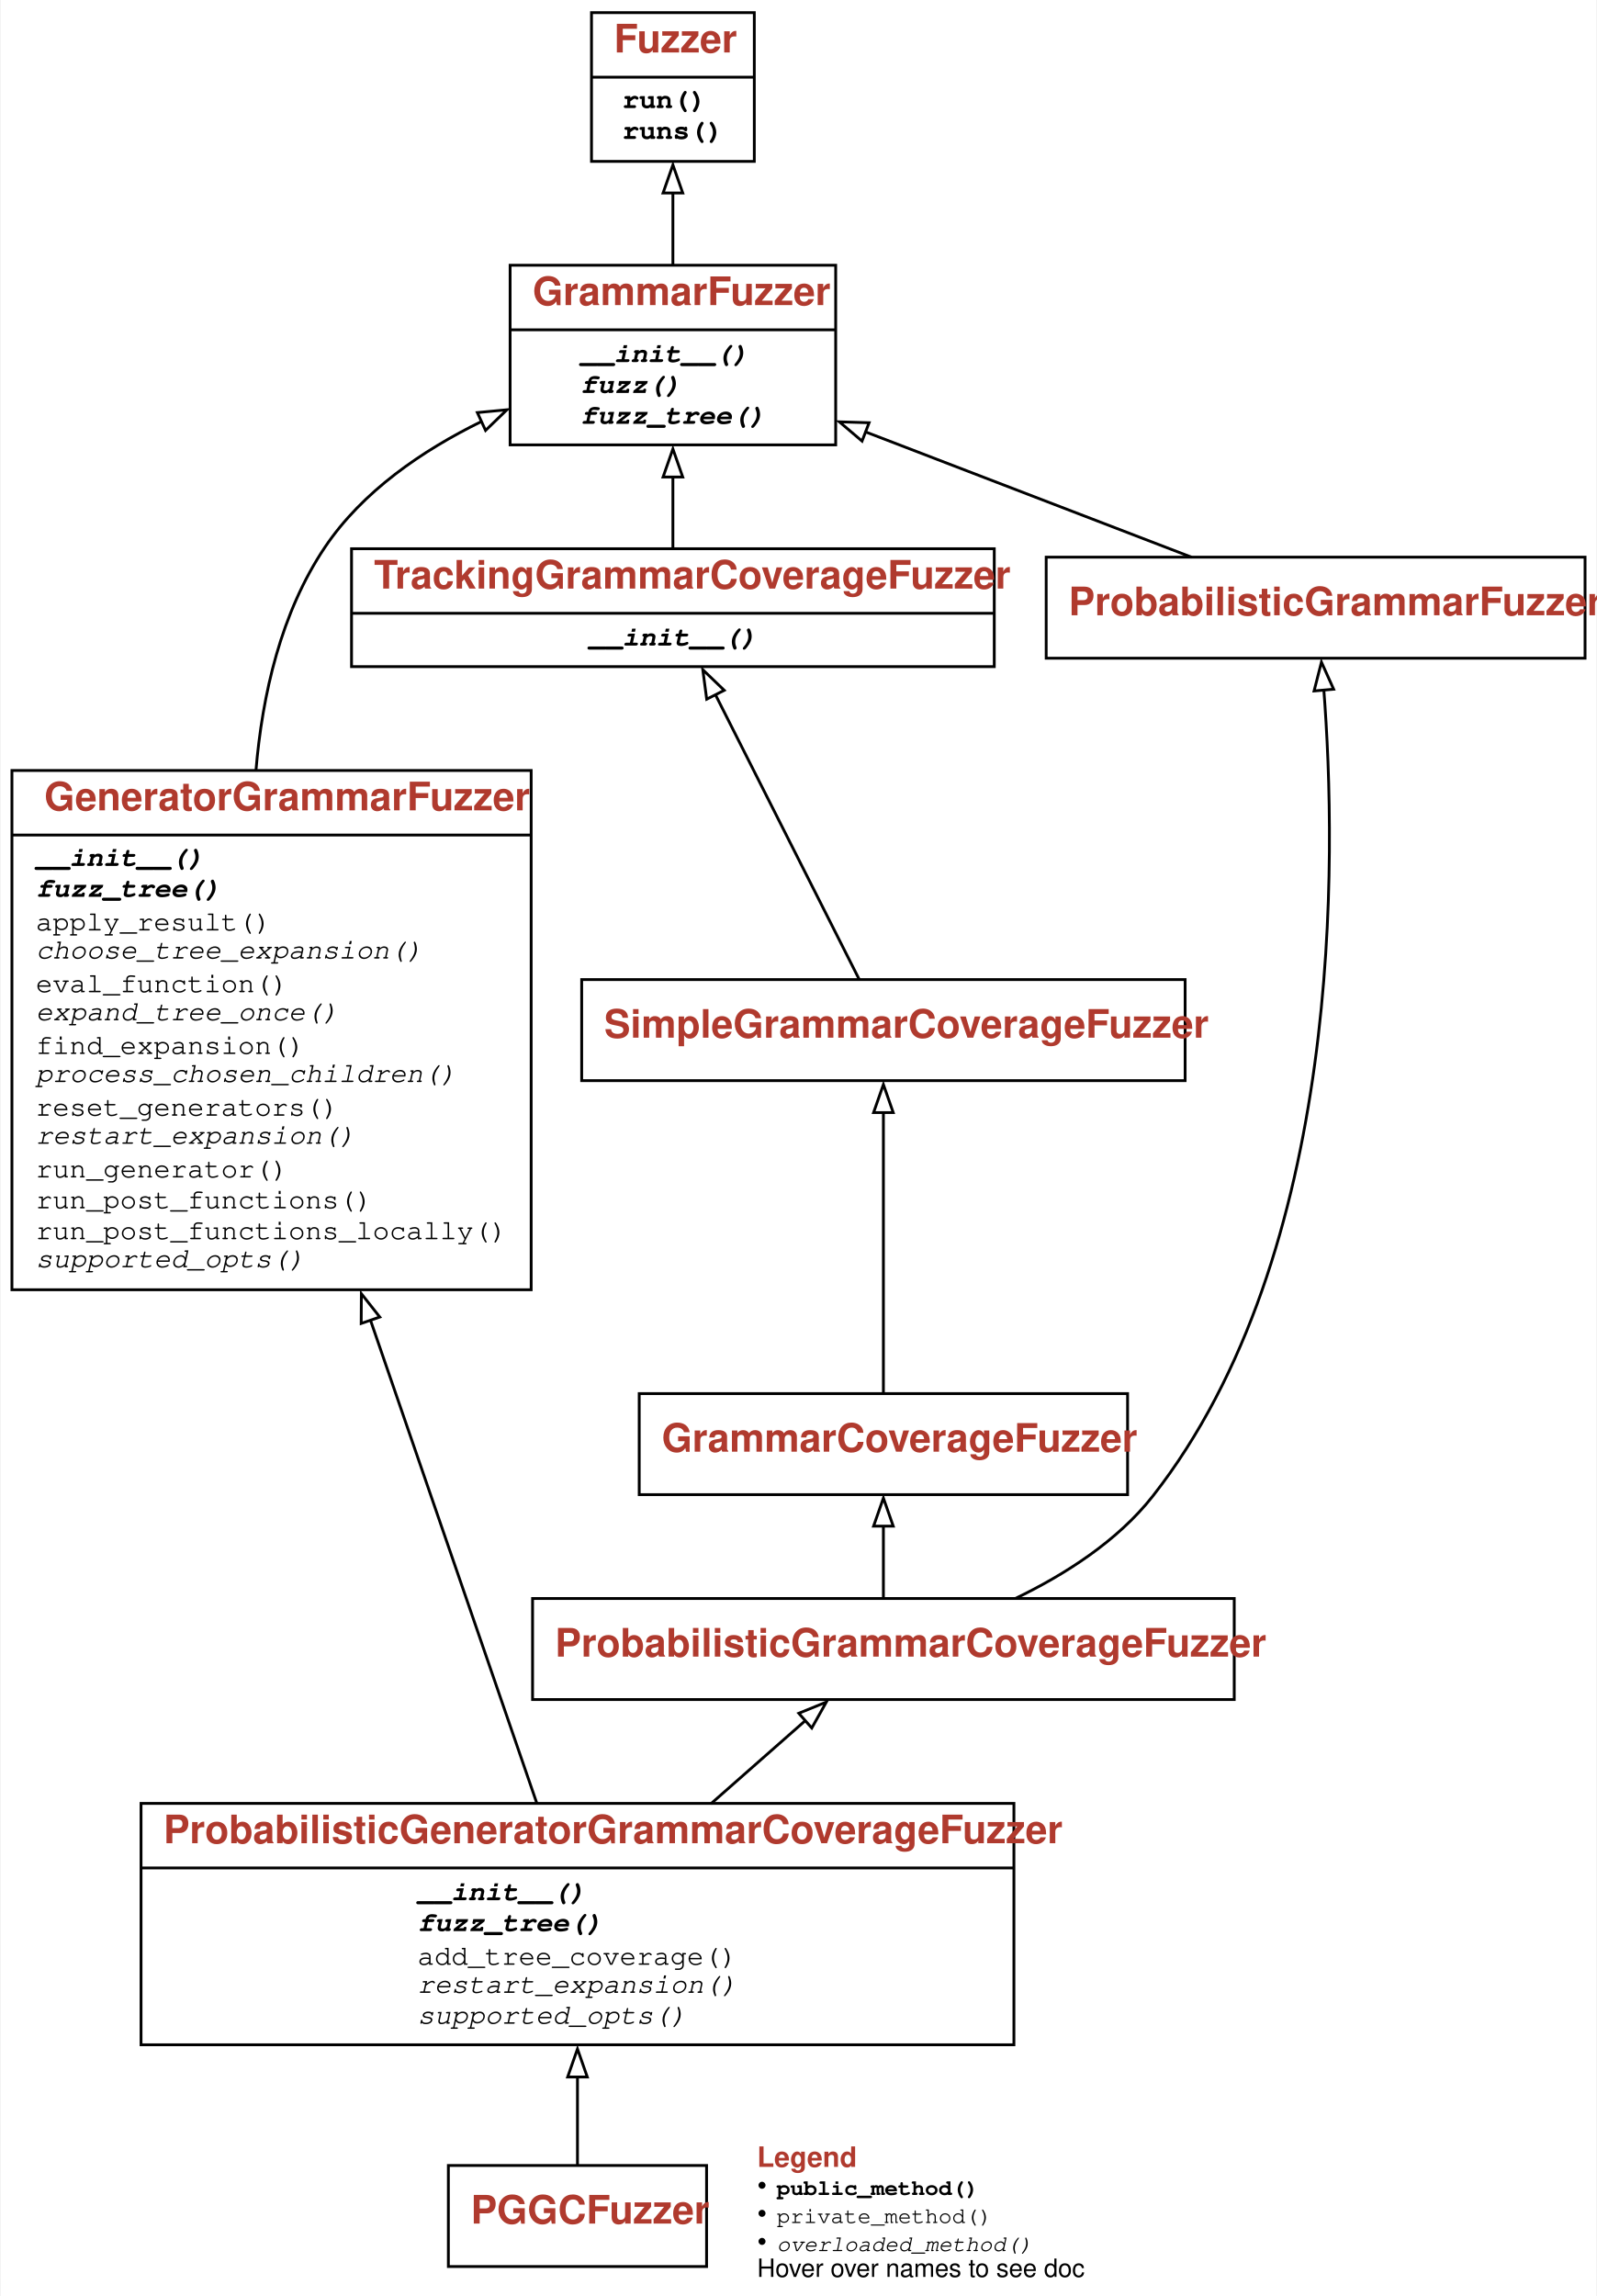
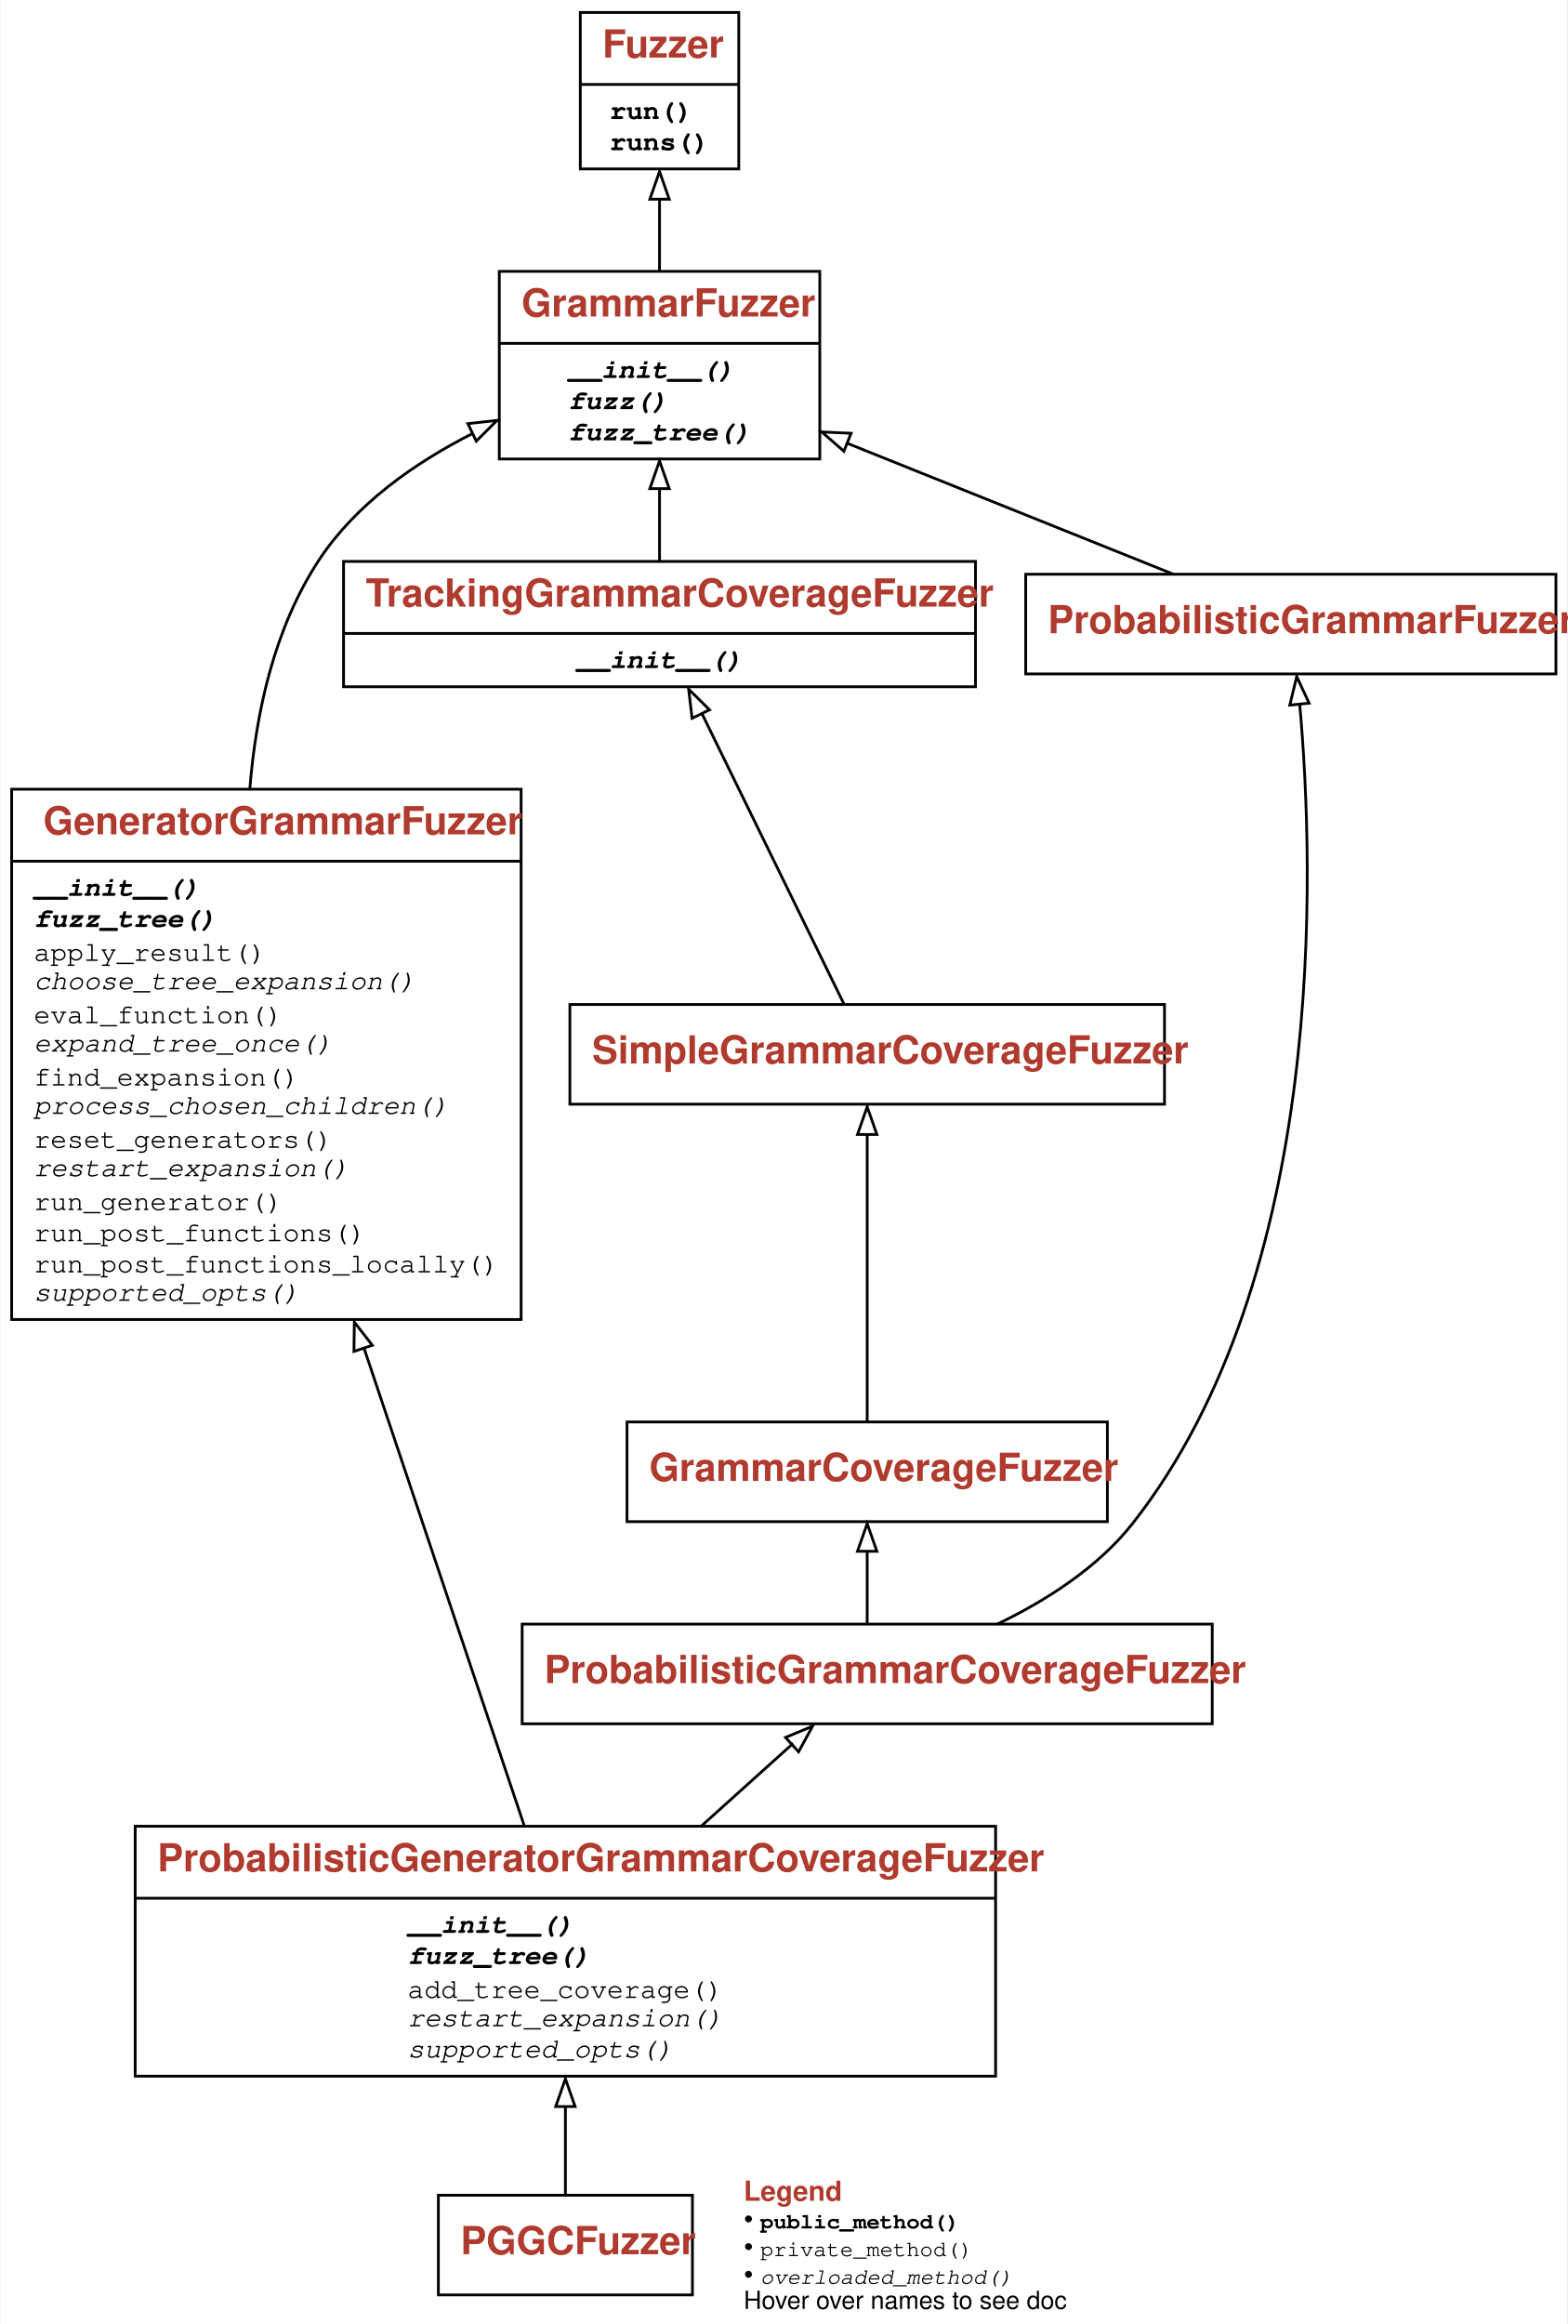
- <svg xmlns="http://www.w3.org/2000/svg" xmlns:xlink="http://www.w3.org/1999/xlink" width="569pt" height="818pt" viewBox="0.00 0.00 568.50 818.00">
-   <g id="graph0" class="graph" transform="scale(1 1) rotate(0) translate(4 814)">
+ <svg xmlns="http://www.w3.org/2000/svg" xmlns:xlink="http://www.w3.org/1999/xlink" width="566pt" height="839pt" viewBox="0.00 0.00 565.75 839.25">
+   <g id="graph0" class="graph" transform="scale(1 1) rotate(0) translate(4 835.25)">
    <g id="a_graph0">
      <a xlink:title="PGGCFuzzer class hierarchy">
-         <polygon fill="white" stroke="none" points="-4,4 -4,-814 564.5,-814 564.5,4 -4,4" />
+         <polygon fill="white" stroke="none" points="-4,4 -4,-835.25 561.75,-835.25 561.75,4 -4,4" />
      </a>
    </g>
    <g id="node1" class="node">
      <g id="a_node1">
        <a xlink:href="#" xlink:title="class PGGCFuzzer:&#10;The one grammar-based fuzzer that supports all fuzzingbook features">
-           <polygon fill="none" stroke="black" points="155.5,-6.5 155.5,-42.5 247.5,-42.5 247.5,-6.5 155.5,-6.5" />
-           <text text-anchor="start" x="163.5" y="-21.8" font-family="Patua One, Helvetica, sans-serif" font-weight="bold" font-size="14.00" fill="#b03a2e">PGGCFuzzer</text>
+           <polygon fill="none" stroke="black" points="154.12,-6.5 154.12,-42.5 245.88,-42.5 245.88,-6.5 154.12,-6.5" />
+           <text text-anchor="start" x="162.12" y="-21.2" font-family="Patua One, Helvetica, sans-serif" font-weight="bold" font-size="14.00" fill="#b03a2e">PGGCFuzzer</text>
        </a>
      </g>
    </g>
    <g id="node2" class="node">
      <g id="a_node2">
        <a xlink:href="#" xlink:title="class ProbabilisticGeneratorGrammarCoverageFuzzer:&#10;Join the features of `GeneratorGrammarFuzzer`&#10;and `ProbabilisticGrammarCoverageFuzzer`">
-           <polygon fill="none" stroke="black" points="46,-85.5 46,-171.5 357,-171.5 357,-85.5 46,-85.5" />
-           <text text-anchor="start" x="54" y="-157.3" font-family="Patua One, Helvetica, sans-serif" font-weight="bold" font-size="14.00" fill="#b03a2e">ProbabilisticGeneratorGrammarCoverageFuzzer</text>
-           <polyline fill="none" stroke="black" points="46,-148.5 357,-148.5" />
+           <polygon fill="none" stroke="black" points="44.62,-85.5 44.62,-175.75 355.38,-175.75 355.38,-85.5 44.62,-85.5" />
+           <text text-anchor="start" x="52.62" y="-159.45" font-family="Patua One, Helvetica, sans-serif" font-weight="bold" font-size="14.00" fill="#b03a2e">ProbabilisticGeneratorGrammarCoverageFuzzer</text>
+           <polyline fill="none" stroke="black" points="44.62,-149.75 355.38,-149.75" />
          <g id="a_node2_0">
            <a xlink:href="#" xlink:title="ProbabilisticGeneratorGrammarCoverageFuzzer">
              <g id="a_node2_1">
                <a xlink:href="#" xlink:title="__init__(self, grammar: Dict[str, List[Expansion]], *, replacement_attempts: int = 10, **kwargs) -&gt; None:&#10;Constructor.&#10;`replacement_attempts` - see `GeneratorGrammarFuzzer` constructor.&#10;All other keywords go into `ProbabilisticGrammarFuzzer`.">
-                   <text text-anchor="start" x="144.5" y="-137" font-family="'Fira Mono', 'Source Code Pro', 'Courier', monospace" font-weight="bold" font-style="italic" font-size="10.00">__init__()</text>
+                   <text text-anchor="start" x="143" y="-137.25" font-family="'Fira Mono', 'Source Code Pro', 'Courier', monospace" font-weight="bold" font-style="italic" font-size="10.00">__init__()</text>
                </a>
              </g>
              <g id="a_node2_2">
                <a xlink:href="#" xlink:title="fuzz_tree(self) -&gt; DerivationTree:&#10;Produce a derivation tree from the grammar.">
-                   <text text-anchor="start" x="144.5" y="-126" font-family="'Fira Mono', 'Source Code Pro', 'Courier', monospace" font-weight="bold" font-style="italic" font-size="10.00">fuzz_tree()</text>
+                   <text text-anchor="start" x="143" y="-126" font-family="'Fira Mono', 'Source Code Pro', 'Courier', monospace" font-weight="bold" font-style="italic" font-size="10.00">fuzz_tree()</text>
                </a>
              </g>
              <g id="a_node2_3">
                <a xlink:href="#" xlink:title="add_tree_coverage(self, tree: DerivationTree) -&gt; None">
-                   <text text-anchor="start" x="144.5" y="-114" font-family="'Fira Mono', 'Source Code Pro', 'Courier', monospace" font-size="10.00">add_tree_coverage()</text>
+                   <text text-anchor="start" x="143" y="-113.75" font-family="'Fira Mono', 'Source Code Pro', 'Courier', monospace" font-size="10.00">add_tree_coverage()</text>
                </a>
              </g>
              <g id="a_node2_4">
                <a xlink:href="#" xlink:title="restart_expansion(self) -&gt; None">
-                   <text text-anchor="start" x="144.5" y="-104" font-family="'Fira Mono', 'Source Code Pro', 'Courier', monospace" font-style="italic" font-size="10.00">restart_expansion()</text>
+                   <text text-anchor="start" x="143" y="-103.5" font-family="'Fira Mono', 'Source Code Pro', 'Courier', monospace" font-style="italic" font-size="10.00">restart_expansion()</text>
                </a>
              </g>
              <g id="a_node2_5">
                <a xlink:href="#" xlink:title="supported_opts(self) -&gt; Set[str]:&#10;Set of supported options. To be overloaded in subclasses.">
-                   <text text-anchor="start" x="144.5" y="-93" font-family="'Fira Mono', 'Source Code Pro', 'Courier', monospace" font-style="italic" font-size="10.00">supported_opts()</text>
+                   <text text-anchor="start" x="143" y="-92.25" font-family="'Fira Mono', 'Source Code Pro', 'Courier', monospace" font-style="italic" font-size="10.00">supported_opts()</text>
                </a>
              </g>
            </a>
          </g>
        </a>
      </g>
    </g>
    <g id="edge1" class="edge">
-       <path fill="none" stroke="black" d="M201.5,-42.34C201.5,-51.17 201.5,-62.52 201.5,-74.04" />
-       <polygon fill="none" stroke="black" points="198,-74.02 201.5,-84.02 205,-74.02 198,-74.02" />
+       <path fill="none" stroke="black" d="M200,-42.23C200,-51.21 200,-62.84 200,-74.68" />
+       <polygon fill="none" stroke="black" points="196.5,-74.53 200,-84.53 203.5,-74.53 196.5,-74.53" />
    </g>
    <g id="node3" class="node">
      <g id="a_node3">
        <a xlink:href="#" xlink:title="class GeneratorGrammarFuzzer:&#10;Produce strings from grammars efficiently, using derivation trees.">
-           <polygon fill="none" stroke="black" points="0,-354.5 0,-539.5 185,-539.5 185,-354.5 0,-354.5" />
-           <text text-anchor="start" x="11.5" y="-525.3" font-family="Patua One, Helvetica, sans-serif" font-weight="bold" font-size="14.00" fill="#b03a2e">GeneratorGrammarFuzzer</text>
-           <polyline fill="none" stroke="black" points="0,-516.5 185,-516.5" />
+           <polygon fill="none" stroke="black" points="0,-358.75 0,-550.25 184,-550.25 184,-358.75 0,-358.75" />
+           <text text-anchor="start" x="11.38" y="-533.95" font-family="Patua One, Helvetica, sans-serif" font-weight="bold" font-size="14.00" fill="#b03a2e">GeneratorGrammarFuzzer</text>
+           <polyline fill="none" stroke="black" points="0,-524.25 184,-524.25" />
          <g id="a_node3_6">
            <a xlink:href="#" xlink:title="GeneratorGrammarFuzzer">
              <g id="a_node3_7">
                <a xlink:href="#" xlink:title="__init__(self, grammar: Dict[str, List[Expansion]], replacement_attempts: int = 10, **kwargs) -&gt; None:&#10;Produce strings from `grammar`, starting with `start_symbol`.&#10;If `min_nonterminals` or `max_nonterminals` is given, use them as limits&#10;for the number of nonterminals produced.&#10;If `disp` is set, display the intermediate derivation trees.&#10;If `log` is set, show intermediate steps as text on standard output.">
-                   <text text-anchor="start" x="8.5" y="-505.5" font-family="'Fira Mono', 'Source Code Pro', 'Courier', monospace" font-weight="bold" font-style="italic" font-size="10.00">__init__()</text>
+                   <text text-anchor="start" x="8" y="-511.75" font-family="'Fira Mono', 'Source Code Pro', 'Courier', monospace" font-weight="bold" font-style="italic" font-size="10.00">__init__()</text>
                </a>
              </g>
              <g id="a_node3_8">
                <a xlink:href="#" xlink:title="fuzz_tree(self) -&gt; DerivationTree:&#10;Produce a derivation tree from the grammar.">
-                   <text text-anchor="start" x="8.5" y="-494.5" font-family="'Fira Mono', 'Source Code Pro', 'Courier', monospace" font-weight="bold" font-style="italic" font-size="10.00">fuzz_tree()</text>
+                   <text text-anchor="start" x="8" y="-500.5" font-family="'Fira Mono', 'Source Code Pro', 'Courier', monospace" font-weight="bold" font-style="italic" font-size="10.00">fuzz_tree()</text>
                </a>
              </g>
              <g id="a_node3_9">
                <a xlink:href="#" xlink:title="apply_result(self, result: Any, children: List[DerivationTree]) -&gt; List[DerivationTree]">
-                   <text text-anchor="start" x="8.5" y="-482.5" font-family="'Fira Mono', 'Source Code Pro', 'Courier', monospace" font-size="10.00">apply_result()</text>
+                   <text text-anchor="start" x="8" y="-488.25" font-family="'Fira Mono', 'Source Code Pro', 'Courier', monospace" font-size="10.00">apply_result()</text>
                </a>
              </g>
              <g id="a_node3_10">
                <a xlink:href="#" xlink:title="choose_tree_expansion(self, tree: DerivationTree, expandable_children: List[DerivationTree]) -&gt; int:&#10;Return index of subtree in `expandable_children`&#10;to be selected for expansion. Defaults to random.">
-                   <text text-anchor="start" x="8.5" y="-472.5" font-family="'Fira Mono', 'Source Code Pro', 'Courier', monospace" font-style="italic" font-size="10.00">choose_tree_expansion()</text>
+                   <text text-anchor="start" x="8" y="-478" font-family="'Fira Mono', 'Source Code Pro', 'Courier', monospace" font-style="italic" font-size="10.00">choose_tree_expansion()</text>
                </a>
              </g>
              <g id="a_node3_11">
                <a xlink:href="#" xlink:title="eval_function(self, tree, function)">
-                   <text text-anchor="start" x="8.5" y="-460.5" font-family="'Fira Mono', 'Source Code Pro', 'Courier', monospace" font-size="10.00">eval_function()</text>
+                   <text text-anchor="start" x="8" y="-465.75" font-family="'Fira Mono', 'Source Code Pro', 'Courier', monospace" font-size="10.00">eval_function()</text>
                </a>
              </g>
              <g id="a_node3_12">
                <a xlink:href="#" xlink:title="expand_tree_once(self, tree: DerivationTree) -&gt; DerivationTree:&#10;Choose an unexpanded symbol in tree; expand it.&#10;Can be overloaded in subclasses.">
-                   <text text-anchor="start" x="8.5" y="-450.5" font-family="'Fira Mono', 'Source Code Pro', 'Courier', monospace" font-style="italic" font-size="10.00">expand_tree_once()</text>
+                   <text text-anchor="start" x="8" y="-455.5" font-family="'Fira Mono', 'Source Code Pro', 'Courier', monospace" font-style="italic" font-size="10.00">expand_tree_once()</text>
                </a>
              </g>
              <g id="a_node3_13">
                <a xlink:href="#" xlink:title="find_expansion(self, tree)">
-                   <text text-anchor="start" x="8.5" y="-438.5" font-family="'Fira Mono', 'Source Code Pro', 'Courier', monospace" font-size="10.00">find_expansion()</text>
+                   <text text-anchor="start" x="8" y="-443.25" font-family="'Fira Mono', 'Source Code Pro', 'Courier', monospace" font-size="10.00">find_expansion()</text>
                </a>
              </g>
              <g id="a_node3_14">
                <a xlink:href="#" xlink:title="process_chosen_children(self, children: List[DerivationTree], expansion: Expansion) -&gt; List[DerivationTree]:&#10;Process children after selection.  By default, does nothing.">
-                   <text text-anchor="start" x="8.5" y="-428.5" font-family="'Fira Mono', 'Source Code Pro', 'Courier', monospace" font-style="italic" font-size="10.00">process_chosen_children()</text>
+                   <text text-anchor="start" x="8" y="-433" font-family="'Fira Mono', 'Source Code Pro', 'Courier', monospace" font-style="italic" font-size="10.00">process_chosen_children()</text>
                </a>
              </g>
              <g id="a_node3_15">
                <a xlink:href="#" xlink:title="reset_generators(self) -&gt; None">
-                   <text text-anchor="start" x="8.5" y="-416.5" font-family="'Fira Mono', 'Source Code Pro', 'Courier', monospace" font-size="10.00">reset_generators()</text>
+                   <text text-anchor="start" x="8" y="-420.75" font-family="'Fira Mono', 'Source Code Pro', 'Courier', monospace" font-size="10.00">reset_generators()</text>
                </a>
              </g>
              <g id="a_node3_16">
                <a xlink:href="#" xlink:title="restart_expansion(self) -&gt; None">
-                   <text text-anchor="start" x="8.5" y="-406.5" font-family="'Fira Mono', 'Source Code Pro', 'Courier', monospace" font-style="italic" font-size="10.00">restart_expansion()</text>
+                   <text text-anchor="start" x="8" y="-410.5" font-family="'Fira Mono', 'Source Code Pro', 'Courier', monospace" font-style="italic" font-size="10.00">restart_expansion()</text>
                </a>
              </g>
              <g id="a_node3_17">
                <a xlink:href="#" xlink:title="run_generator(self, expansion: Expansion, function: Callable) -&gt; Iterator">
-                   <text text-anchor="start" x="8.5" y="-394.5" font-family="'Fira Mono', 'Source Code Pro', 'Courier', monospace" font-size="10.00">run_generator()</text>
+                   <text text-anchor="start" x="8" y="-398.25" font-family="'Fira Mono', 'Source Code Pro', 'Courier', monospace" font-size="10.00">run_generator()</text>
                </a>
              </g>
              <g id="a_node3_18">
                <a xlink:href="#" xlink:title="run_post_functions(self, tree: DerivationTree, depth: Union[int, float] = inf) -&gt; Tuple[bool, Optional[List[DerivationTree]]]">
-                   <text text-anchor="start" x="8.5" y="-383.5" font-family="'Fira Mono', 'Source Code Pro', 'Courier', monospace" font-size="10.00">run_post_functions()</text>
+                   <text text-anchor="start" x="8" y="-387" font-family="'Fira Mono', 'Source Code Pro', 'Courier', monospace" font-size="10.00">run_post_functions()</text>
                </a>
              </g>
              <g id="a_node3_19">
                <a xlink:href="#" xlink:title="run_post_functions_locally(self, new_tree: DerivationTree) -&gt; DerivationTree">
-                   <text text-anchor="start" x="8.5" y="-372.5" font-family="'Fira Mono', 'Source Code Pro', 'Courier', monospace" font-size="10.00">run_post_functions_locally()</text>
+                   <text text-anchor="start" x="8" y="-375.75" font-family="'Fira Mono', 'Source Code Pro', 'Courier', monospace" font-size="10.00">run_post_functions_locally()</text>
                </a>
              </g>
              <g id="a_node3_20">
                <a xlink:href="#" xlink:title="supported_opts(self) -&gt; Set[str]:&#10;Set of supported options. To be overloaded in subclasses.">
-                   <text text-anchor="start" x="8.5" y="-362.5" font-family="'Fira Mono', 'Source Code Pro', 'Courier', monospace" font-style="italic" font-size="10.00">supported_opts()</text>
+                   <text text-anchor="start" x="8" y="-365.5" font-family="'Fira Mono', 'Source Code Pro', 'Courier', monospace" font-style="italic" font-size="10.00">supported_opts()</text>
                </a>
              </g>
            </a>
          </g>
        </a>
      </g>
    </g>
    <g id="edge2" class="edge">
-       <path fill="none" stroke="black" d="M187.14,-171.2C172.09,-214.9 147.88,-285.19 127.72,-343.74" />
-       <polygon fill="none" stroke="black" points="124.44,-342.5 124.5,-353.1 131.06,-344.78 124.44,-342.5" />
+       <path fill="none" stroke="black" d="M185.21,-175.71C170.36,-219.97 146.92,-289.81 127.27,-348.39" />
+       <polygon fill="none" stroke="black" points="123.63,-347.22 123.77,-357.81 130.27,-349.44 123.63,-347.22" />
    </g>
    <g id="node6" class="node">
      <g id="a_node6">
        <a xlink:href="ProbabilisticGrammarFuzzer.ipynb" xlink:title="class ProbabilisticGrammarCoverageFuzzer:&#10;Produce from grammars, aiming for coverage of all expansions.">
-           <polygon fill="none" stroke="black" points="185.5,-208.5 185.5,-244.5 435.5,-244.5 435.5,-208.5 185.5,-208.5" />
-           <text text-anchor="start" x="193.5" y="-223.8" font-family="Patua One, Helvetica, sans-serif" font-weight="bold" font-size="14.00" fill="#b03a2e">ProbabilisticGrammarCoverageFuzzer</text>
+           <polygon fill="none" stroke="black" points="184.38,-212.75 184.38,-248.75 433.62,-248.75 433.62,-212.75 184.38,-212.75" />
+           <text text-anchor="start" x="192.38" y="-227.45" font-family="Patua One, Helvetica, sans-serif" font-weight="bold" font-size="14.00" fill="#b03a2e">ProbabilisticGrammarCoverageFuzzer</text>
        </a>
      </g>
    </g>
    <g id="edge5" class="edge">
-       <path fill="none" stroke="black" d="M248.99,-171.33C260.53,-181.49 272.49,-192.02 282.77,-201.07" />
-       <polygon fill="none" stroke="black" points="280.35,-203.61 290.17,-207.6 284.98,-198.36 280.35,-203.61" />
+       <path fill="none" stroke="black" d="M248.76,-175.52C260.28,-185.89 272.13,-196.56 282.25,-205.67" />
+       <polygon fill="none" stroke="black" points="279.52,-207.82 289.3,-211.91 284.21,-202.62 279.52,-207.82" />
    </g>
    <g id="node4" class="node">
      <g id="a_node4">
        <a xlink:href="GrammarFuzzer.ipynb" xlink:title="class GrammarFuzzer:&#10;Produce strings from grammars efficiently, using derivation trees.">
-           <polygon fill="none" stroke="black" points="177.5,-655.5 177.5,-719.5 293.5,-719.5 293.5,-655.5 177.5,-655.5" />
-           <text text-anchor="start" x="185.5" y="-705.3" font-family="Patua One, Helvetica, sans-serif" font-weight="bold" font-size="14.00" fill="#b03a2e">GrammarFuzzer</text>
-           <polyline fill="none" stroke="black" points="177.5,-696.5 293.5,-696.5" />
+           <polygon fill="none" stroke="black" points="176.12,-669.5 176.12,-737.25 291.88,-737.25 291.88,-669.5 176.12,-669.5" />
+           <text text-anchor="start" x="184.12" y="-720.95" font-family="Patua One, Helvetica, sans-serif" font-weight="bold" font-size="14.00" fill="#b03a2e">GrammarFuzzer</text>
+           <polyline fill="none" stroke="black" points="176.12,-711.25 291.88,-711.25" />
          <g id="a_node4_21">
            <a xlink:href="#" xlink:title="GrammarFuzzer">
              <g id="a_node4_22">
                <a xlink:href="GrammarFuzzer.ipynb" xlink:title="__init__(self, grammar: Dict[str, List[Expansion]], start_symbol: str = '&lt;start&gt;', min_nonterminals: int = 0, max_nonterminals: int = 10, disp: bool = False, log: Union[bool, int] = False) -&gt; None:&#10;Produce strings from `grammar`, starting with `start_symbol`.&#10;If `min_nonterminals` or `max_nonterminals` is given, use them as limits&#10;for the number of nonterminals produced.&#10;If `disp` is set, display the intermediate derivation trees.&#10;If `log` is set, show intermediate steps as text on standard output.">
-                   <text text-anchor="start" x="202.5" y="-685" font-family="'Fira Mono', 'Source Code Pro', 'Courier', monospace" font-weight="bold" font-style="italic" font-size="10.00">__init__()</text>
+                   <text text-anchor="start" x="201" y="-698.75" font-family="'Fira Mono', 'Source Code Pro', 'Courier', monospace" font-weight="bold" font-style="italic" font-size="10.00">__init__()</text>
                </a>
              </g>
              <g id="a_node4_23">
                <a xlink:href="GrammarFuzzer.ipynb" xlink:title="fuzz(self) -&gt; str:&#10;Produce a string from the grammar.">
-                   <text text-anchor="start" x="202.5" y="-674" font-family="'Fira Mono', 'Source Code Pro', 'Courier', monospace" font-weight="bold" font-style="italic" font-size="10.00">fuzz()</text>
+                   <text text-anchor="start" x="201" y="-687.5" font-family="'Fira Mono', 'Source Code Pro', 'Courier', monospace" font-weight="bold" font-style="italic" font-size="10.00">fuzz()</text>
                </a>
              </g>
              <g id="a_node4_24">
                <a xlink:href="GrammarFuzzer.ipynb" xlink:title="fuzz_tree(self) -&gt; DerivationTree:&#10;Produce a derivation tree from the grammar.">
-                   <text text-anchor="start" x="202.5" y="-663" font-family="'Fira Mono', 'Source Code Pro', 'Courier', monospace" font-weight="bold" font-style="italic" font-size="10.00">fuzz_tree()</text>
+                   <text text-anchor="start" x="201" y="-676.25" font-family="'Fira Mono', 'Source Code Pro', 'Courier', monospace" font-weight="bold" font-style="italic" font-size="10.00">fuzz_tree()</text>
                </a>
              </g>
            </a>
          </g>
        </a>
      </g>
    </g>
    <g id="edge3" class="edge">
-       <path fill="none" stroke="black" d="M86.92,-539.21C89.2,-566.76 95.93,-595.82 111.5,-619 124.89,-638.93 146.19,-653.5 167.39,-663.88" />
-       <polygon fill="none" stroke="black" points="165.83,-667.01 176.37,-668.01 168.75,-660.65 165.83,-667.01" />
+       <path fill="none" stroke="black" d="M85.99,-550C88.25,-578.59 95.07,-608.79 111,-633 124.26,-653.16 145.51,-668.07 166.64,-678.79" />
+       <polygon fill="none" stroke="black" points="164.78,-682.26 175.31,-683.43 167.81,-675.95 164.78,-682.26" />
    </g>
    <g id="node5" class="node">
      <g id="a_node5">
        <a xlink:href="Fuzzer.ipynb" xlink:title="class Fuzzer:&#10;Base class for fuzzers.">
-           <polygon fill="none" stroke="black" points="206.5,-756.5 206.5,-809.5 264.5,-809.5 264.5,-756.5 206.5,-756.5" />
-           <text text-anchor="start" x="214.5" y="-795.3" font-family="Patua One, Helvetica, sans-serif" font-weight="bold" font-size="14.00" fill="#b03a2e">Fuzzer</text>
-           <polyline fill="none" stroke="black" points="206.5,-786.5 264.5,-786.5" />
+           <polygon fill="none" stroke="black" points="205.38,-774.25 205.38,-830.75 262.62,-830.75 262.62,-774.25 205.38,-774.25" />
+           <text text-anchor="start" x="213.38" y="-814.45" font-family="Patua One, Helvetica, sans-serif" font-weight="bold" font-size="14.00" fill="#b03a2e">Fuzzer</text>
+           <polyline fill="none" stroke="black" points="205.38,-804.75 262.62,-804.75" />
          <g id="a_node5_25">
            <a xlink:href="#" xlink:title="Fuzzer">
              <g id="a_node5_26">
                <a xlink:href="Fuzzer.ipynb" xlink:title="run(self, runner: Fuzzer.Runner = &lt;Fuzzer.Runner object&gt;) -&gt; Tuple[subprocess.CompletedProcess, str]:&#10;Run `runner` with fuzz input">
-                   <text text-anchor="start" x="217.5" y="-775.5" font-family="'Fira Mono', 'Source Code Pro', 'Courier', monospace" font-weight="bold" font-size="10.00">run()</text>
+                   <text text-anchor="start" x="216" y="-792.25" font-family="'Fira Mono', 'Source Code Pro', 'Courier', monospace" font-weight="bold" font-size="10.00">run()</text>
                </a>
              </g>
              <g id="a_node5_27">
                <a xlink:href="Fuzzer.ipynb" xlink:title="runs(self, runner: Fuzzer.Runner = &lt;Fuzzer.PrintRunner object&gt;, trials: int = 10) -&gt; List[Tuple[subprocess.CompletedProcess, str]]:&#10;Run `runner` with fuzz input, `trials` times">
-                   <text text-anchor="start" x="217.5" y="-764.5" font-family="'Fira Mono', 'Source Code Pro', 'Courier', monospace" font-weight="bold" font-size="10.00">runs()</text>
+                   <text text-anchor="start" x="216" y="-781" font-family="'Fira Mono', 'Source Code Pro', 'Courier', monospace" font-weight="bold" font-size="10.00">runs()</text>
                </a>
              </g>
            </a>
          </g>
        </a>
      </g>
    </g>
    <g id="edge4" class="edge">
-       <path fill="none" stroke="black" d="M235.5,-719.37C235.5,-727.71 235.5,-736.81 235.5,-745.43" />
-       <polygon fill="none" stroke="black" points="232,-745.25 235.5,-755.25 239,-745.25 232,-745.25" />
+       <path fill="none" stroke="black" d="M234,-736.99C234,-745.51 234,-754.77 234,-763.55" />
+       <polygon fill="none" stroke="black" points="230.5,-763.31 234,-773.31 237.5,-763.31 230.5,-763.31" />
    </g>
    <g id="node7" class="node">
      <g id="a_node7">
        <a xlink:href="GrammarCoverageFuzzer.ipynb" xlink:title="class GrammarCoverageFuzzer:&#10;Produce from grammars, aiming for coverage of all expansions.">
-           <polygon fill="none" stroke="black" points="223.5,-281.5 223.5,-317.5 397.5,-317.5 397.5,-281.5 223.5,-281.5" />
-           <text text-anchor="start" x="231.5" y="-296.8" font-family="Patua One, Helvetica, sans-serif" font-weight="bold" font-size="14.00" fill="#b03a2e">GrammarCoverageFuzzer</text>
+           <polygon fill="none" stroke="black" points="222.25,-285.75 222.25,-321.75 395.75,-321.75 395.75,-285.75 222.25,-285.75" />
+           <text text-anchor="start" x="230.25" y="-300.45" font-family="Patua One, Helvetica, sans-serif" font-weight="bold" font-size="14.00" fill="#b03a2e">GrammarCoverageFuzzer</text>
        </a>
      </g>
    </g>
    <g id="edge6" class="edge">
-       <path fill="none" stroke="black" d="M310.5,-244.33C310.5,-252.11 310.5,-261.56 310.5,-270.38" />
-       <polygon fill="none" stroke="black" points="307,-270.28 310.5,-280.28 314,-270.28 307,-270.28" />
+       <path fill="none" stroke="black" d="M309,-248.58C309,-256.53 309,-266.24 309,-275.23" />
+       <polygon fill="none" stroke="black" points="305.5,-275.04 309,-285.04 312.5,-275.04 305.5,-275.04" />
    </g>
    <g id="node10" class="node">
      <g id="a_node10">
        <a xlink:href="ProbabilisticGrammarFuzzer.ipynb" xlink:title="class ProbabilisticGrammarFuzzer:&#10;A grammar-based fuzzer respecting probabilities in grammars.">
-           <polygon fill="none" stroke="black" points="368.5,-579.5 368.5,-615.5 560.5,-615.5 560.5,-579.5 368.5,-579.5" />
-           <text text-anchor="start" x="376.5" y="-594.8" font-family="Patua One, Helvetica, sans-serif" font-weight="bold" font-size="14.00" fill="#b03a2e">ProbabilisticGrammarFuzzer</text>
+           <polygon fill="none" stroke="black" points="366.25,-591.88 366.25,-627.88 557.75,-627.88 557.75,-591.88 366.25,-591.88" />
+           <text text-anchor="start" x="374.25" y="-606.58" font-family="Patua One, Helvetica, sans-serif" font-weight="bold" font-size="14.00" fill="#b03a2e">ProbabilisticGrammarFuzzer</text>
        </a>
      </g>
    </g>
    <g id="edge10" class="edge">
-       <path fill="none" stroke="black" d="M357.41,-244.45C375.07,-252.95 393.9,-264.93 406.5,-281 474.49,-367.72 472.03,-508.87 467.4,-568.5" />
-       <polygon fill="none" stroke="black" points="463.95,-567.84 466.57,-578.11 470.92,-568.45 463.95,-567.84" />
+       <path fill="none" stroke="black" d="M355.91,-248.7C373.57,-257.2 392.4,-269.18 405,-285.25 475.1,-374.67 470.63,-520.83 465.18,-581.33" />
+       <polygon fill="none" stroke="black" points="461.64,-580.62 464.14,-590.92 468.61,-581.31 461.64,-580.62" />
    </g>
    <g id="node8" class="node">
      <g id="a_node8">
        <a xlink:href="GrammarCoverageFuzzer.ipynb" xlink:title="class SimpleGrammarCoverageFuzzer:&#10;When choosing expansions, prefer expansions not covered.">
-           <polygon fill="none" stroke="black" points="203,-429 203,-465 418,-465 418,-429 203,-429" />
-           <text text-anchor="start" x="211" y="-444.3" font-family="Patua One, Helvetica, sans-serif" font-weight="bold" font-size="14.00" fill="#b03a2e">SimpleGrammarCoverageFuzzer</text>
+           <polygon fill="none" stroke="black" points="201.62,-436.5 201.62,-472.5 416.38,-472.5 416.38,-436.5 201.62,-436.5" />
+           <text text-anchor="start" x="209.62" y="-451.2" font-family="Patua One, Helvetica, sans-serif" font-weight="bold" font-size="14.00" fill="#b03a2e">SimpleGrammarCoverageFuzzer</text>
        </a>
      </g>
    </g>
    <g id="edge7" class="edge">
-       <path fill="none" stroke="black" d="M310.5,-317.48C310.5,-342.12 310.5,-388.09 310.5,-417.85" />
-       <polygon fill="none" stroke="black" points="307,-417.62 310.5,-427.62 314,-417.62 307,-417.62" />
+       <path fill="none" stroke="black" d="M309,-321.52C309,-346.86 309,-395.16 309,-425.78" />
+       <polygon fill="none" stroke="black" points="305.5,-425.56 309,-435.56 312.5,-425.56 305.5,-425.56" />
    </g>
    <g id="node9" class="node">
      <g id="a_node9">
        <a xlink:href="GrammarCoverageFuzzer.ipynb" xlink:title="class TrackingGrammarCoverageFuzzer:&#10;Track grammar coverage during production">
-           <polygon fill="none" stroke="black" points="121,-576.5 121,-618.5 350,-618.5 350,-576.5 121,-576.5" />
-           <text text-anchor="start" x="129" y="-604.3" font-family="Patua One, Helvetica, sans-serif" font-weight="bold" font-size="14.00" fill="#b03a2e">TrackingGrammarCoverageFuzzer</text>
-           <polyline fill="none" stroke="black" points="121,-595.5 350,-595.5" />
+           <polygon fill="none" stroke="black" points="119.88,-587.25 119.88,-632.5 348.12,-632.5 348.12,-587.25 119.88,-587.25" />
+           <text text-anchor="start" x="127.88" y="-616.2" font-family="Patua One, Helvetica, sans-serif" font-weight="bold" font-size="14.00" fill="#b03a2e">TrackingGrammarCoverageFuzzer</text>
+           <polyline fill="none" stroke="black" points="119.88,-606.5 348.12,-606.5" />
          <g id="a_node9_28">
            <a xlink:href="#" xlink:title="TrackingGrammarCoverageFuzzer">
              <g id="a_node9_29">
                <a xlink:href="GrammarCoverageFuzzer.ipynb" xlink:title="__init__(self, *args, **kwargs) -&gt; None:&#10;Produce strings from `grammar`, starting with `start_symbol`.&#10;If `min_nonterminals` or `max_nonterminals` is given, use them as limits&#10;for the number of nonterminals produced.&#10;If `disp` is set, display the intermediate derivation trees.&#10;If `log` is set, show intermediate steps as text on standard output.">
-                   <text text-anchor="start" x="205.5" y="-584" font-family="'Fira Mono', 'Source Code Pro', 'Courier', monospace" font-weight="bold" font-style="italic" font-size="10.00">__init__()</text>
+                   <text text-anchor="start" x="204" y="-594" font-family="'Fira Mono', 'Source Code Pro', 'Courier', monospace" font-weight="bold" font-style="italic" font-size="10.00">__init__()</text>
                </a>
              </g>
            </a>
          </g>
        </a>
      </g>
    </g>
    <g id="edge8" class="edge">
-       <path fill="none" stroke="black" d="M302.04,-464.75C289.57,-489.44 266.05,-536.02 250.58,-566.65" />
-       <polygon fill="none" stroke="black" points="247.54,-564.9 246.15,-575.41 253.79,-568.06 247.54,-564.9" />
+       <path fill="none" stroke="black" d="M300.69,-472.5C288.3,-497.84 264.79,-545.92 249.25,-577.69" />
+       <polygon fill="none" stroke="black" points="245.76,-575.86 244.51,-586.38 252.05,-578.93 245.76,-575.86" />
    </g>
    <g id="edge9" class="edge">
-       <path fill="none" stroke="black" d="M235.5,-618.47C235.5,-626.17 235.5,-635.29 235.5,-644.31" />
-       <polygon fill="none" stroke="black" points="232,-644.05 235.5,-654.05 239,-644.05 232,-644.05" />
+       <path fill="none" stroke="black" d="M234,-632.1C234,-640.14 234,-649.62 234,-658.97" />
+       <polygon fill="none" stroke="black" points="230.5,-658.79 234,-668.79 237.5,-658.79 230.5,-658.79" />
    </g>
    <g id="edge11" class="edge">
-       <path fill="none" stroke="black" d="M420.35,-615.47C387.32,-628.16 341.54,-645.75 303.81,-660.25" />
-       <polygon fill="none" stroke="black" points="302.89,-656.85 294.81,-663.71 305.4,-663.39 302.89,-656.85" />
+       <path fill="none" stroke="black" d="M419.65,-627.87C386.55,-641.15 339.89,-659.88 301.64,-675.23" />
+       <polygon fill="none" stroke="black" points="300.58,-672.29 292.6,-679.26 303.18,-678.78 300.58,-672.29" />
    </g>
    <g id="node11" class="node">
-       <text text-anchor="start" x="265.5" y="-42" font-family="Patua One, Helvetica, sans-serif" font-weight="bold" font-size="10.00" fill="#b03a2e">Legend</text>
-       <text text-anchor="start" x="265.5" y="-32" font-family="Patua One, Helvetica, sans-serif" font-size="10.00">• </text>
-       <text text-anchor="start" x="272.5" y="-32" font-family="'Fira Mono', 'Source Code Pro', 'Courier', monospace" font-weight="bold" font-size="8.00">public_method()</text>
-       <text text-anchor="start" x="265.5" y="-22" font-family="Patua One, Helvetica, sans-serif" font-size="10.00">• </text>
-       <text text-anchor="start" x="272.5" y="-22" font-family="'Fira Mono', 'Source Code Pro', 'Courier', monospace" font-size="8.00">private_method()</text>
-       <text text-anchor="start" x="265.5" y="-12" font-family="Patua One, Helvetica, sans-serif" font-size="10.00">• </text>
-       <text text-anchor="start" x="272.5" y="-12" font-family="'Fira Mono', 'Source Code Pro', 'Courier', monospace" font-style="italic" font-size="8.00">overloaded_method()</text>
-       <text text-anchor="start" x="265.5" y="-2.8" font-family="Helvetica,sans-Serif" font-size="9.00">Hover over names to see doc</text>
+       <text text-anchor="start" x="264.38" y="-40.5" font-family="Patua One, Helvetica, sans-serif" font-weight="bold" font-size="10.00" fill="#b03a2e">Legend</text>
+       <text text-anchor="start" x="264.38" y="-30.5" font-family="Patua One, Helvetica, sans-serif" font-size="10.00">• </text>
+       <text text-anchor="start" x="270.38" y="-30.5" font-family="'Fira Mono', 'Source Code Pro', 'Courier', monospace" font-weight="bold" font-size="8.00">public_method()</text>
+       <text text-anchor="start" x="264.38" y="-20.5" font-family="Patua One, Helvetica, sans-serif" font-size="10.00">• </text>
+       <text text-anchor="start" x="270.38" y="-20.5" font-family="'Fira Mono', 'Source Code Pro', 'Courier', monospace" font-size="8.00">private_method()</text>
+       <text text-anchor="start" x="264.38" y="-10.5" font-family="Patua One, Helvetica, sans-serif" font-size="10.00">• </text>
+       <text text-anchor="start" x="270.38" y="-10.5" font-family="'Fira Mono', 'Source Code Pro', 'Courier', monospace" font-style="italic" font-size="8.00">overloaded_method()</text>
+       <text text-anchor="start" x="264.38" y="-1.45" font-family="Helvetica,sans-Serif" font-size="9.00">Hover over names to see doc</text>
    </g>
  </g>
</svg>
